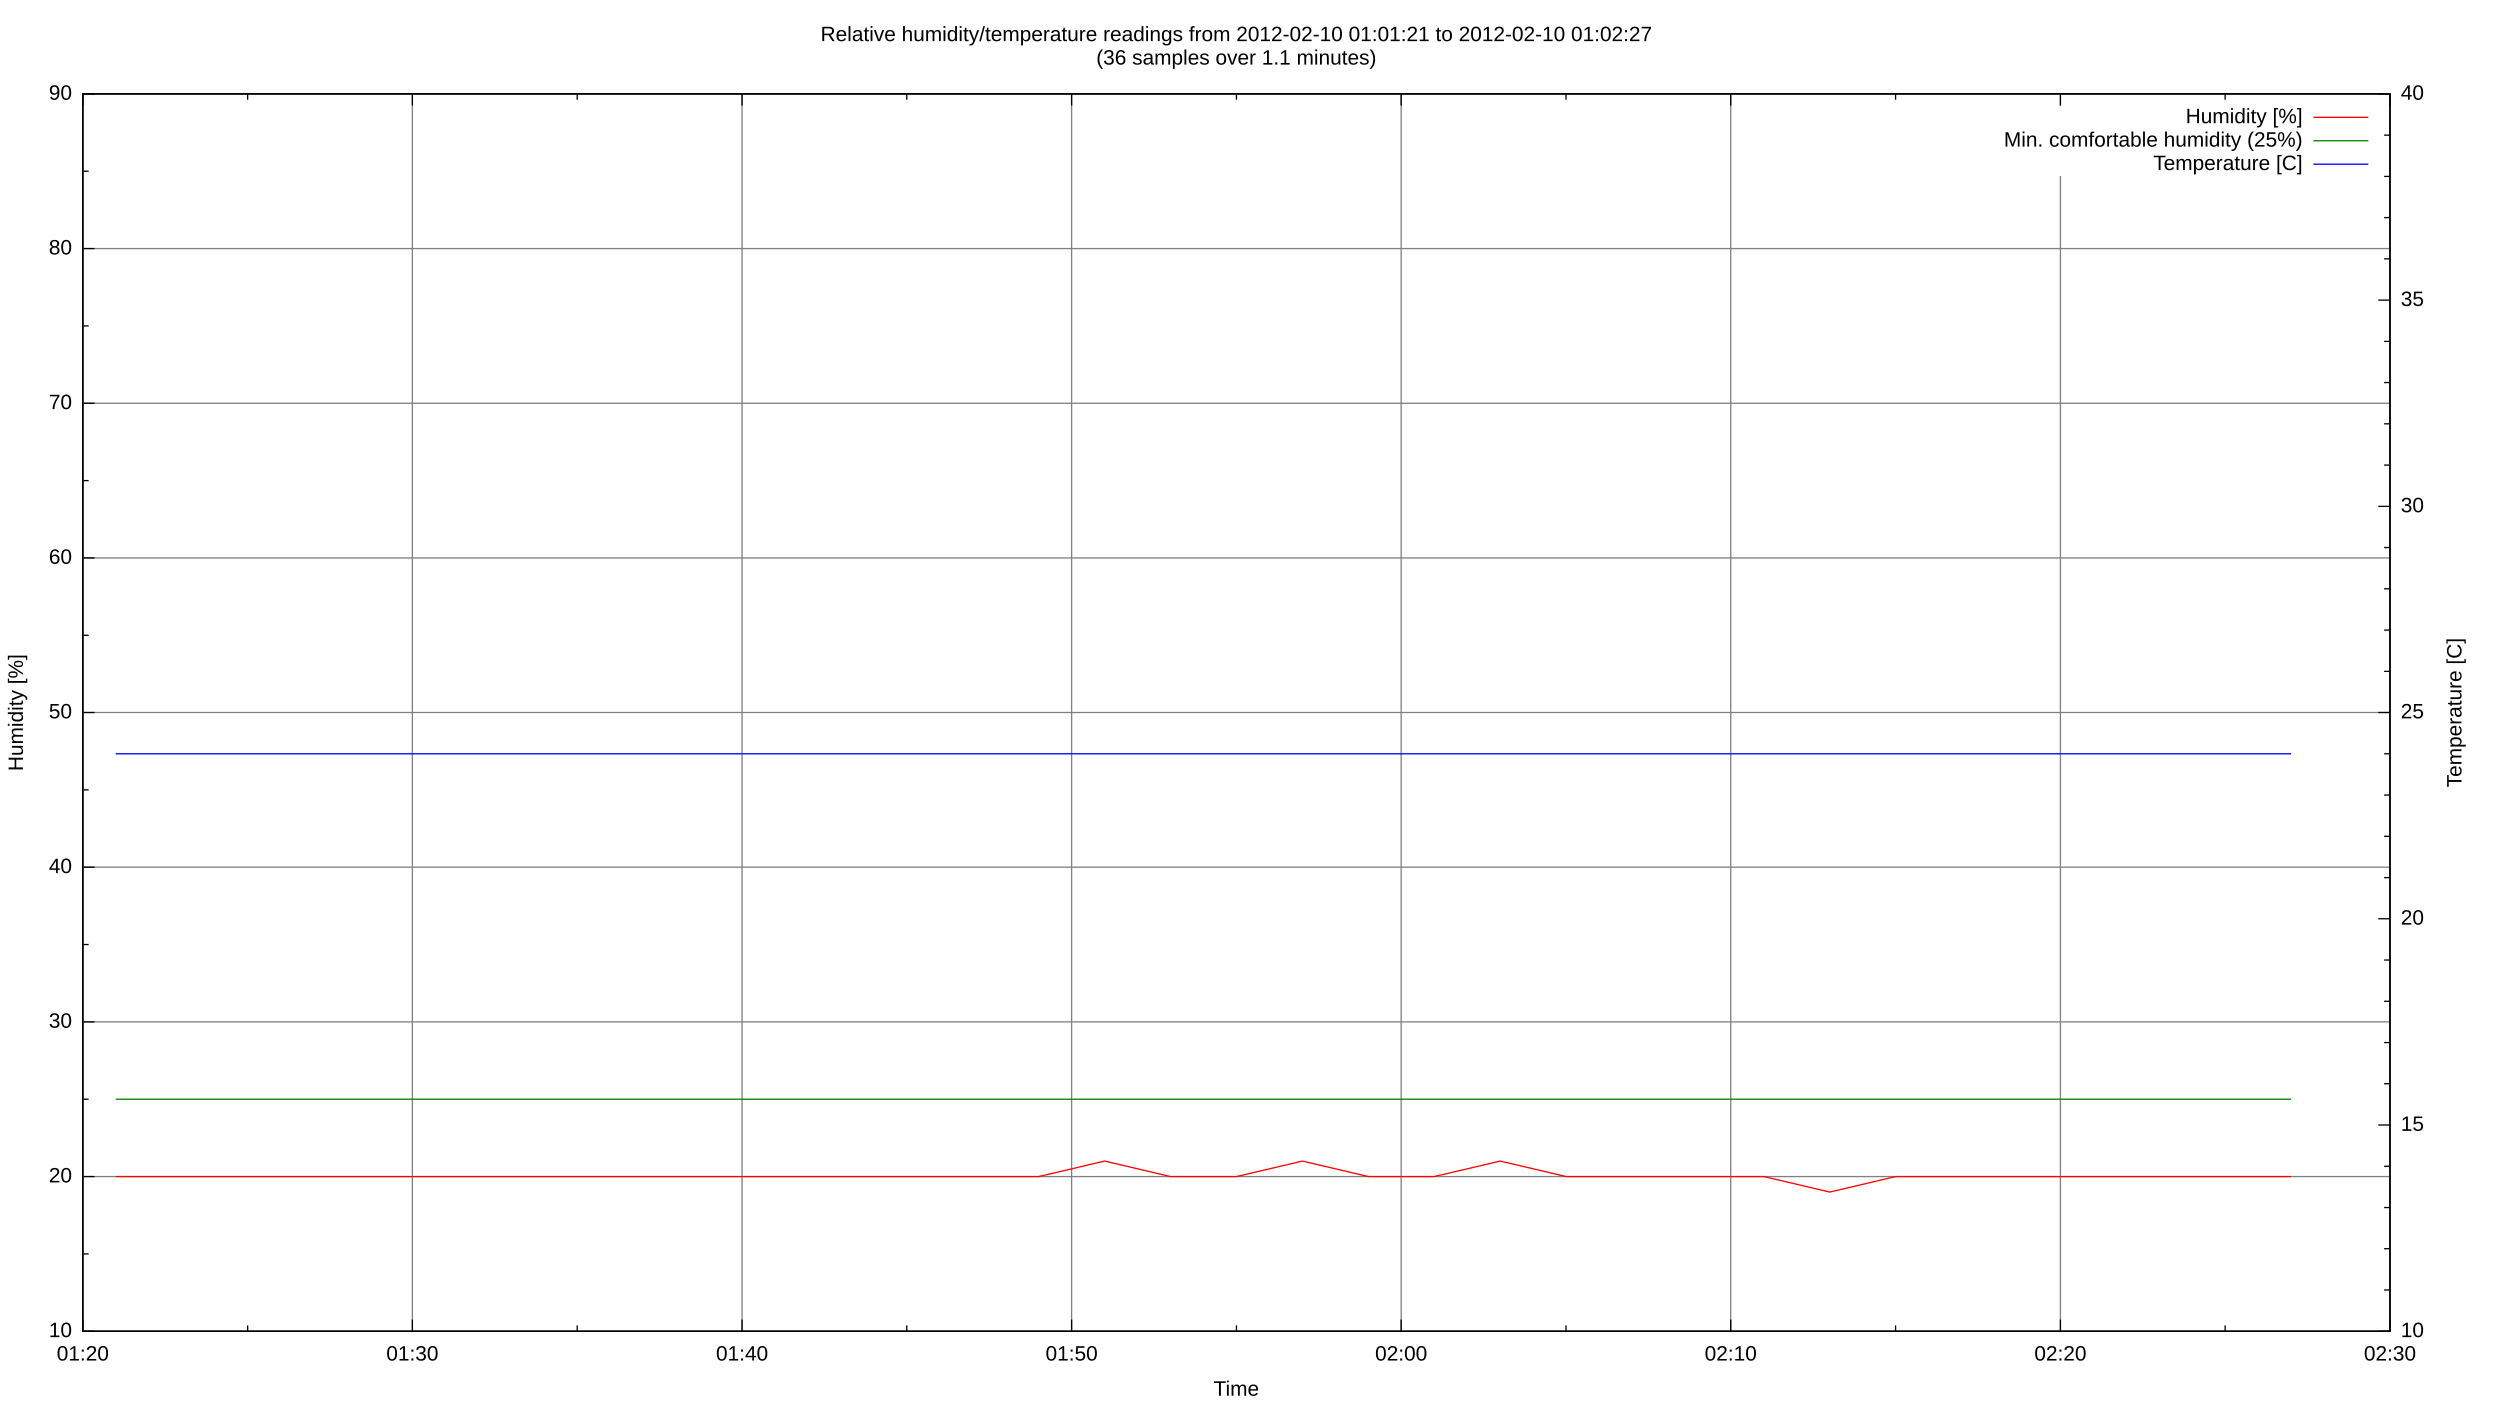
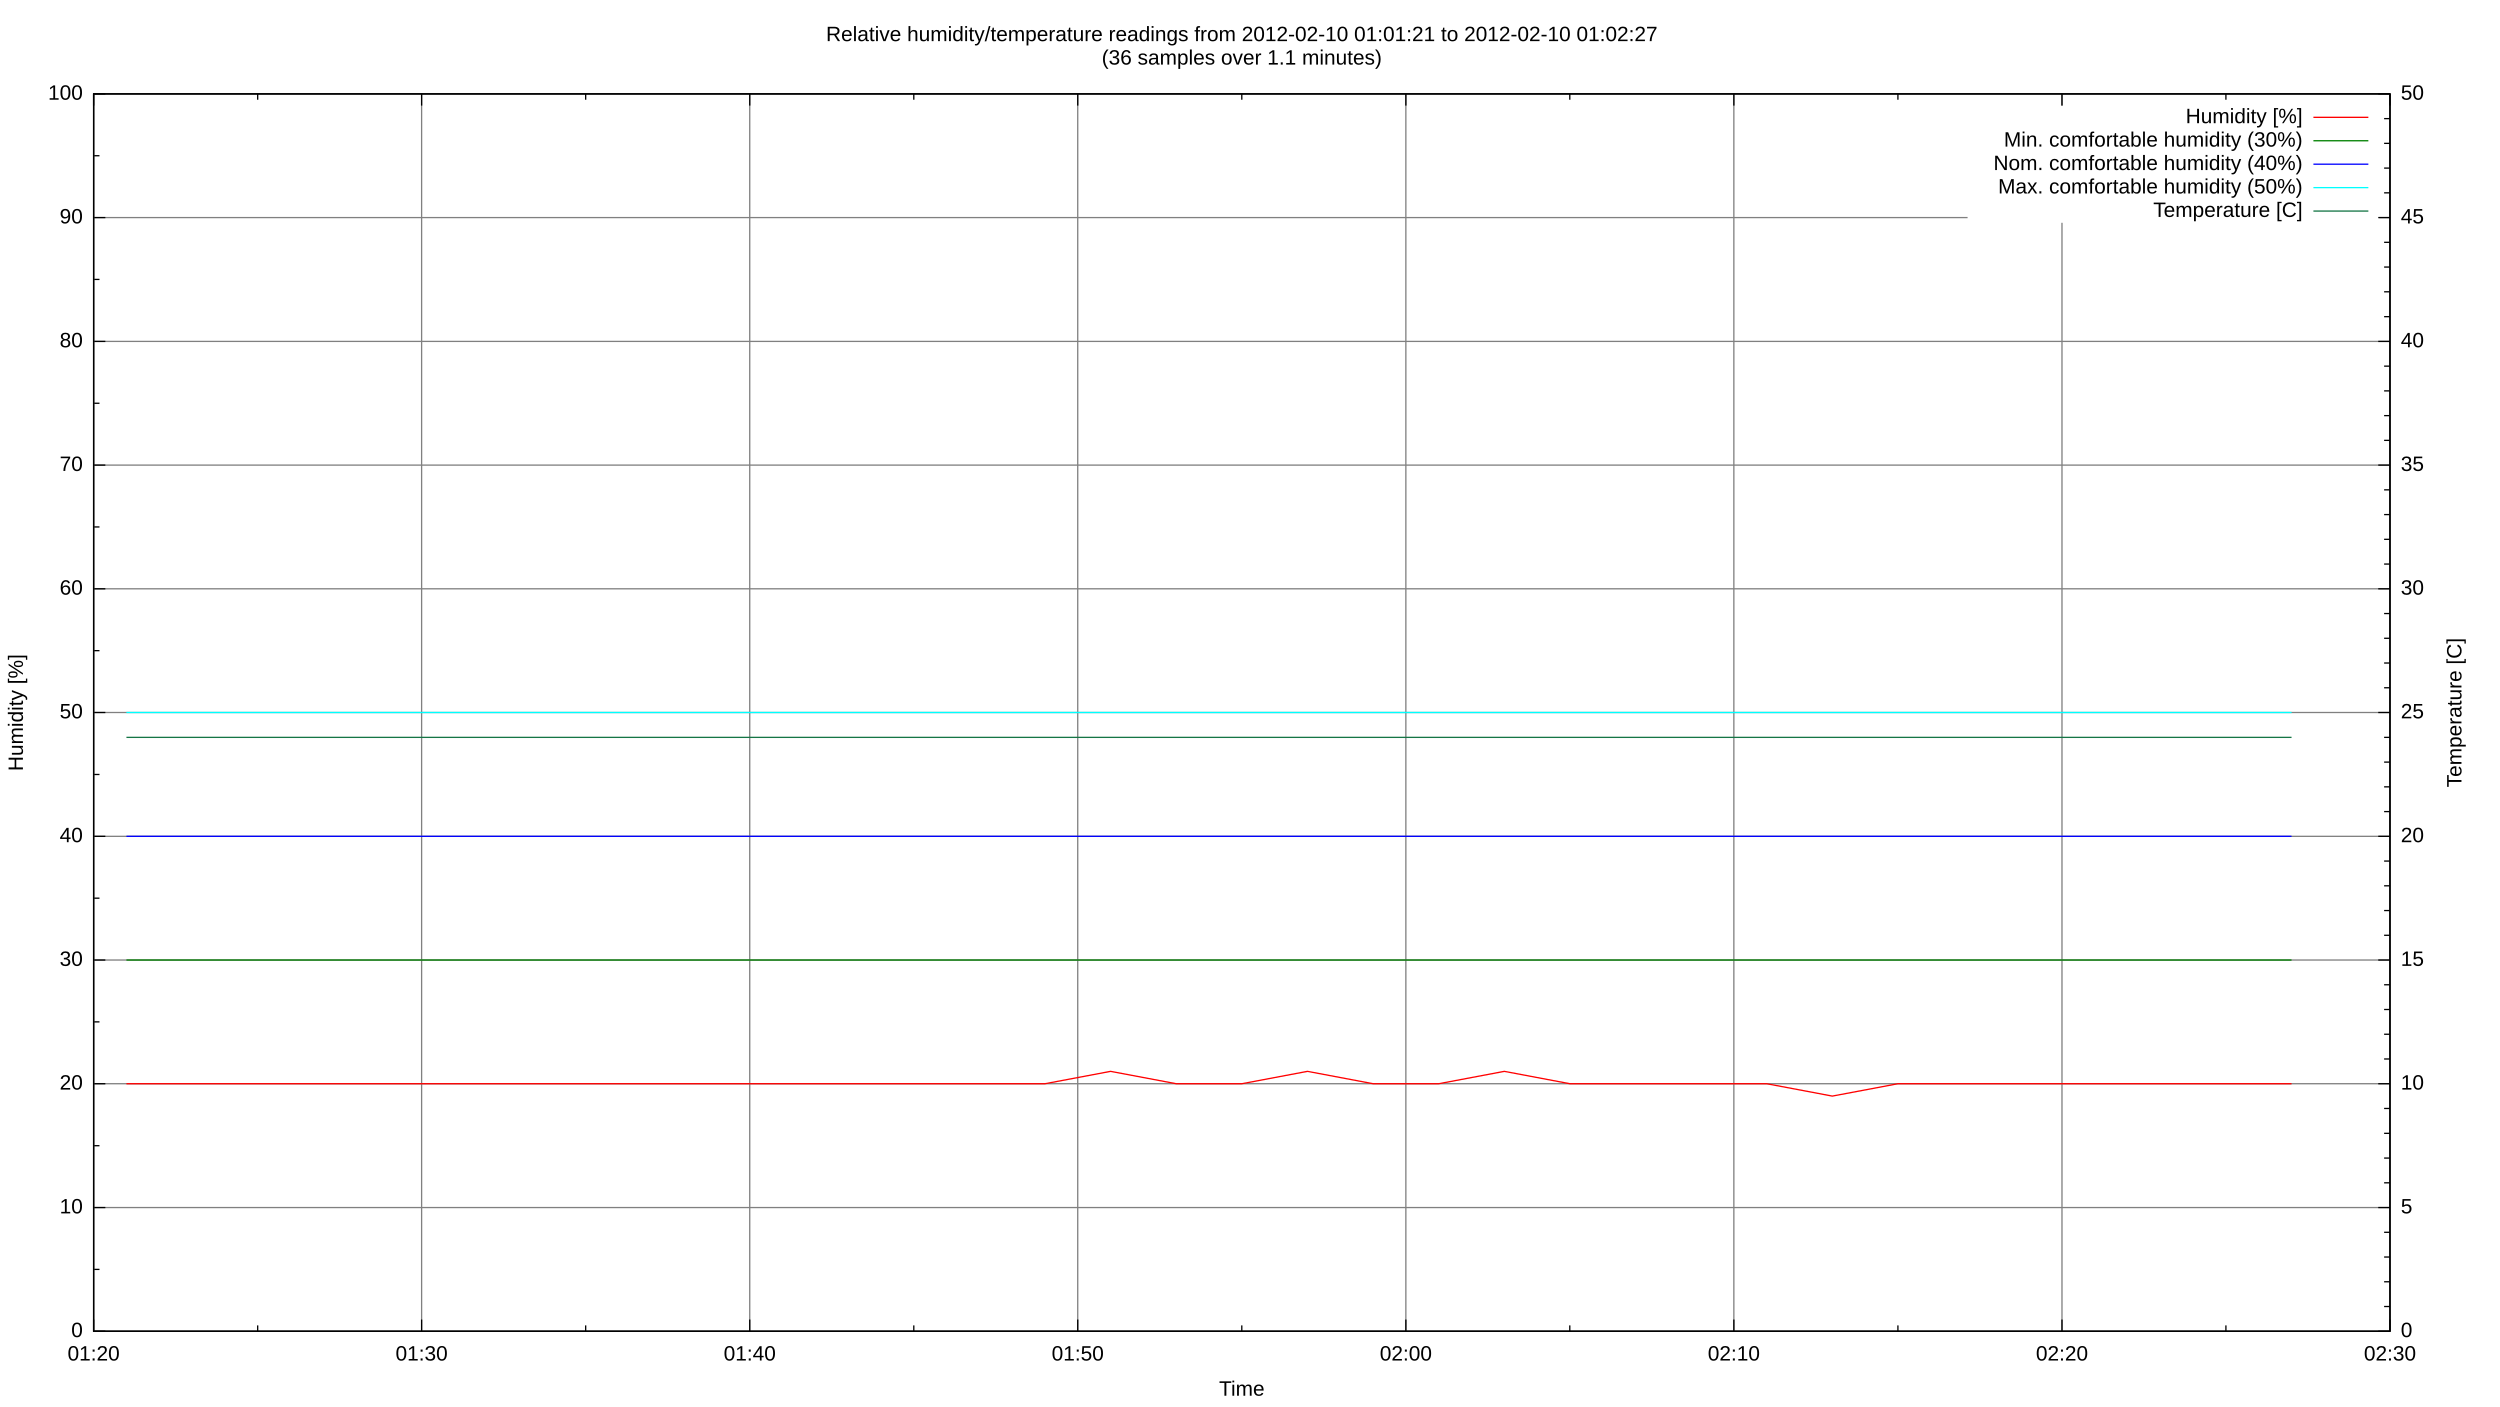
<svg xmlns="http://www.w3.org/2000/svg" xmlns:xlink="http://www.w3.org/1999/xlink" viewBox="0 0 1920 1080">
  <defs>
    <circle id="gpDot" r="0.5" stroke-width="0.5" />
    <path id="gpPt0" stroke-width="0.222" stroke="currentColor" d="M-1,0 h2 M0,-1 v2" />
    <path id="gpPt1" stroke-width="0.222" stroke="currentColor" d="M-1,-1 L1,1 M1,-1 L-1,1" />
    <path id="gpPt2" stroke-width="0.222" stroke="currentColor" d="M-1,0 L1,0 M0,-1 L0,1 M-1,-1 L1,1 M-1,1 L1,-1" />
    <rect id="gpPt3" stroke-width="0.222" stroke="currentColor" x="-1" y="-1" width="2" height="2" />
    <rect id="gpPt4" stroke-width="0.222" stroke="currentColor" fill="currentColor" x="-1" y="-1" width="2" height="2" />
    <circle id="gpPt5" stroke-width="0.222" stroke="currentColor" cx="0" cy="0" r="1" />
    <use xlink:href="#gpPt5" id="gpPt6" fill="currentColor" stroke="none" />
    <path id="gpPt7" stroke-width="0.222" stroke="currentColor" d="M0,-1.33 L-1.33,0.67 L1.33,0.67 z" />
    <use xlink:href="#gpPt7" id="gpPt8" fill="currentColor" stroke="none" />
    <use xlink:href="#gpPt7" id="gpPt9" stroke="currentColor" transform="rotate(180)" />
    <use xlink:href="#gpPt9" id="gpPt10" fill="currentColor" stroke="none" />
    <use xlink:href="#gpPt3" id="gpPt11" stroke="currentColor" transform="rotate(45)" />
    <use xlink:href="#gpPt11" id="gpPt12" fill="currentColor" stroke="none" />
  </defs>
  <g style="fill:none; color:white; stroke:currentColor; stroke-width:1.00; stroke-linecap:butt; stroke-linejoin:miter">
</g>
  <g style="fill:none; color:black; stroke:currentColor; stroke-width:1.00; stroke-linecap:butt; stroke-linejoin:miter">
</g>
  <g style="fill:none; color:gray; stroke:currentColor; stroke-width:1.00; stroke-linecap:butt; stroke-linejoin:miter">
-     <path d="M63.6,1022.4 L1835.5,1022.4 " />
-   </g>
-   <g style="fill:none; color:black; stroke:currentColor; stroke-width:1.00; stroke-linecap:butt; stroke-linejoin:miter">
-     <path d="M63.6,1022.4 L72.6,1022.4 " />
-     <g transform="translate(55.3,1026.9)" style="stroke:none; fill:black; font-family:Arial; font-size:12.00pt; text-anchor:end">
+     <path d="M71.9,1022.4 L1835.5,1022.4 " />
+   </g>
+   <g style="fill:none; color:black; stroke:currentColor; stroke-width:1.00; stroke-linecap:butt; stroke-linejoin:miter">
+     <path d="M71.9,1022.4 L80.9,1022.4 " />
+     <g transform="translate(63.6,1026.9)" style="stroke:none; fill:black; font-family:Arial; font-size:12.00pt; text-anchor:end">
+       <text> 0</text>
+     </g>
+     <path d="M71.9,974.9 L76.4,974.9 " />
+   </g>
+   <g style="fill:none; color:gray; stroke:currentColor; stroke-width:1.00; stroke-linecap:butt; stroke-linejoin:miter">
+     <path d="M71.9,927.4 L1835.5,927.4 " />
+   </g>
+   <g style="fill:none; color:black; stroke:currentColor; stroke-width:1.00; stroke-linecap:butt; stroke-linejoin:miter">
+     <path d="M71.9,927.4 L80.9,927.4 " />
+     <g transform="translate(63.6,931.9)" style="stroke:none; fill:black; font-family:Arial; font-size:12.00pt; text-anchor:end">
      <text> 10</text>
    </g>
-     <path d="M63.6,963.0 L68.1,963.0 " />
-   </g>
-   <g style="fill:none; color:gray; stroke:currentColor; stroke-width:1.00; stroke-linecap:butt; stroke-linejoin:miter">
-     <path d="M63.6,903.6 L1835.5,903.6 " />
-   </g>
-   <g style="fill:none; color:black; stroke:currentColor; stroke-width:1.00; stroke-linecap:butt; stroke-linejoin:miter">
-     <path d="M63.6,903.6 L72.6,903.6 " />
-     <g transform="translate(55.3,908.1)" style="stroke:none; fill:black; font-family:Arial; font-size:12.00pt; text-anchor:end">
+     <path d="M71.9,879.9 L76.4,879.9 " />
+   </g>
+   <g style="fill:none; color:gray; stroke:currentColor; stroke-width:1.00; stroke-linecap:butt; stroke-linejoin:miter">
+     <path d="M71.9,832.3 L1835.5,832.3 " />
+   </g>
+   <g style="fill:none; color:black; stroke:currentColor; stroke-width:1.00; stroke-linecap:butt; stroke-linejoin:miter">
+     <path d="M71.9,832.3 L80.9,832.3 " />
+     <g transform="translate(63.6,836.8)" style="stroke:none; fill:black; font-family:Arial; font-size:12.00pt; text-anchor:end">
      <text> 20</text>
    </g>
-     <path d="M63.6,844.2 L68.1,844.2 " />
-   </g>
-   <g style="fill:none; color:gray; stroke:currentColor; stroke-width:1.00; stroke-linecap:butt; stroke-linejoin:miter">
-     <path d="M63.6,784.8 L1835.5,784.8 " />
-   </g>
-   <g style="fill:none; color:black; stroke:currentColor; stroke-width:1.00; stroke-linecap:butt; stroke-linejoin:miter">
-     <path d="M63.6,784.8 L72.6,784.8 " />
-     <g transform="translate(55.3,789.3)" style="stroke:none; fill:black; font-family:Arial; font-size:12.00pt; text-anchor:end">
+     <path d="M71.9,784.8 L76.4,784.8 " />
+   </g>
+   <g style="fill:none; color:gray; stroke:currentColor; stroke-width:1.00; stroke-linecap:butt; stroke-linejoin:miter">
+     <path d="M71.9,737.3 L1835.5,737.3 " />
+   </g>
+   <g style="fill:none; color:black; stroke:currentColor; stroke-width:1.00; stroke-linecap:butt; stroke-linejoin:miter">
+     <path d="M71.9,737.3 L80.9,737.3 " />
+     <g transform="translate(63.6,741.8)" style="stroke:none; fill:black; font-family:Arial; font-size:12.00pt; text-anchor:end">
      <text> 30</text>
    </g>
-     <path d="M63.6,725.4 L68.1,725.4 " />
-   </g>
-   <g style="fill:none; color:gray; stroke:currentColor; stroke-width:1.00; stroke-linecap:butt; stroke-linejoin:miter">
-     <path d="M63.6,666.0 L1835.5,666.0 " />
-   </g>
-   <g style="fill:none; color:black; stroke:currentColor; stroke-width:1.00; stroke-linecap:butt; stroke-linejoin:miter">
-     <path d="M63.6,666.0 L72.6,666.0 " />
-     <g transform="translate(55.3,670.5)" style="stroke:none; fill:black; font-family:Arial; font-size:12.00pt; text-anchor:end">
+     <path d="M71.9,689.8 L76.4,689.8 " />
+   </g>
+   <g style="fill:none; color:gray; stroke:currentColor; stroke-width:1.00; stroke-linecap:butt; stroke-linejoin:miter">
+     <path d="M71.9,642.3 L1835.5,642.3 " />
+   </g>
+   <g style="fill:none; color:black; stroke:currentColor; stroke-width:1.00; stroke-linecap:butt; stroke-linejoin:miter">
+     <path d="M71.9,642.3 L80.9,642.3 " />
+     <g transform="translate(63.6,646.8)" style="stroke:none; fill:black; font-family:Arial; font-size:12.00pt; text-anchor:end">
      <text> 40</text>
    </g>
-     <path d="M63.6,606.6 L68.1,606.6 " />
-   </g>
-   <g style="fill:none; color:gray; stroke:currentColor; stroke-width:1.00; stroke-linecap:butt; stroke-linejoin:miter">
-     <path d="M63.6,547.2 L1835.5,547.2 " />
-   </g>
-   <g style="fill:none; color:black; stroke:currentColor; stroke-width:1.00; stroke-linecap:butt; stroke-linejoin:miter">
-     <path d="M63.6,547.2 L72.6,547.2 " />
-     <g transform="translate(55.3,551.7)" style="stroke:none; fill:black; font-family:Arial; font-size:12.00pt; text-anchor:end">
+     <path d="M71.9,594.8 L76.4,594.8 " />
+   </g>
+   <g style="fill:none; color:gray; stroke:currentColor; stroke-width:1.00; stroke-linecap:butt; stroke-linejoin:miter">
+     <path d="M71.9,547.2 L1835.5,547.2 " />
+   </g>
+   <g style="fill:none; color:black; stroke:currentColor; stroke-width:1.00; stroke-linecap:butt; stroke-linejoin:miter">
+     <path d="M71.9,547.2 L80.9,547.2 " />
+     <g transform="translate(63.6,551.7)" style="stroke:none; fill:black; font-family:Arial; font-size:12.00pt; text-anchor:end">
      <text> 50</text>
    </g>
-     <path d="M63.6,487.9 L68.1,487.9 " />
-   </g>
-   <g style="fill:none; color:gray; stroke:currentColor; stroke-width:1.00; stroke-linecap:butt; stroke-linejoin:miter">
-     <path d="M63.6,428.5 L1835.5,428.5 " />
-   </g>
-   <g style="fill:none; color:black; stroke:currentColor; stroke-width:1.00; stroke-linecap:butt; stroke-linejoin:miter">
-     <path d="M63.6,428.5 L72.6,428.5 " />
-     <g transform="translate(55.3,433.0)" style="stroke:none; fill:black; font-family:Arial; font-size:12.00pt; text-anchor:end">
+     <path d="M71.9,499.7 L76.4,499.7 " />
+   </g>
+   <g style="fill:none; color:gray; stroke:currentColor; stroke-width:1.00; stroke-linecap:butt; stroke-linejoin:miter">
+     <path d="M71.9,452.2 L1835.5,452.2 " />
+   </g>
+   <g style="fill:none; color:black; stroke:currentColor; stroke-width:1.00; stroke-linecap:butt; stroke-linejoin:miter">
+     <path d="M71.9,452.2 L80.9,452.2 " />
+     <g transform="translate(63.6,456.7)" style="stroke:none; fill:black; font-family:Arial; font-size:12.00pt; text-anchor:end">
      <text> 60</text>
    </g>
-     <path d="M63.6,369.1 L68.1,369.1 " />
-   </g>
-   <g style="fill:none; color:gray; stroke:currentColor; stroke-width:1.00; stroke-linecap:butt; stroke-linejoin:miter">
-     <path d="M63.6,309.7 L1835.5,309.7 " />
-   </g>
-   <g style="fill:none; color:black; stroke:currentColor; stroke-width:1.00; stroke-linecap:butt; stroke-linejoin:miter">
-     <path d="M63.6,309.7 L72.6,309.7 " />
-     <g transform="translate(55.3,314.2)" style="stroke:none; fill:black; font-family:Arial; font-size:12.00pt; text-anchor:end">
+     <path d="M71.9,404.7 L76.4,404.7 " />
+   </g>
+   <g style="fill:none; color:gray; stroke:currentColor; stroke-width:1.00; stroke-linecap:butt; stroke-linejoin:miter">
+     <path d="M71.9,357.2 L1835.5,357.2 " />
+   </g>
+   <g style="fill:none; color:black; stroke:currentColor; stroke-width:1.00; stroke-linecap:butt; stroke-linejoin:miter">
+     <path d="M71.9,357.2 L80.9,357.2 " />
+     <g transform="translate(63.6,361.7)" style="stroke:none; fill:black; font-family:Arial; font-size:12.00pt; text-anchor:end">
      <text> 70</text>
    </g>
-     <path d="M63.6,250.3 L68.1,250.3 " />
-   </g>
-   <g style="fill:none; color:gray; stroke:currentColor; stroke-width:1.00; stroke-linecap:butt; stroke-linejoin:miter">
-     <path d="M63.6,190.9 L1835.5,190.9 " />
-   </g>
-   <g style="fill:none; color:black; stroke:currentColor; stroke-width:1.00; stroke-linecap:butt; stroke-linejoin:miter">
-     <path d="M63.6,190.9 L72.6,190.9 " />
-     <g transform="translate(55.3,195.4)" style="stroke:none; fill:black; font-family:Arial; font-size:12.00pt; text-anchor:end">
+     <path d="M71.9,309.7 L76.4,309.7 " />
+   </g>
+   <g style="fill:none; color:gray; stroke:currentColor; stroke-width:1.00; stroke-linecap:butt; stroke-linejoin:miter">
+     <path d="M71.9,262.2 L1835.5,262.2 " />
+   </g>
+   <g style="fill:none; color:black; stroke:currentColor; stroke-width:1.00; stroke-linecap:butt; stroke-linejoin:miter">
+     <path d="M71.9,262.2 L80.9,262.2 " />
+     <g transform="translate(63.6,266.7)" style="stroke:none; fill:black; font-family:Arial; font-size:12.00pt; text-anchor:end">
      <text> 80</text>
    </g>
-     <path d="M63.6,131.5 L68.1,131.5 " />
-   </g>
-   <g style="fill:none; color:gray; stroke:currentColor; stroke-width:1.00; stroke-linecap:butt; stroke-linejoin:miter">
-     <path d="M63.6,72.1 L1835.5,72.1 " />
-   </g>
-   <g style="fill:none; color:black; stroke:currentColor; stroke-width:1.00; stroke-linecap:butt; stroke-linejoin:miter">
-     <path d="M63.6,72.1 L72.6,72.1 " />
-     <g transform="translate(55.3,76.6)" style="stroke:none; fill:black; font-family:Arial; font-size:12.00pt; text-anchor:end">
+     <path d="M71.9,214.6 L76.4,214.6 " />
+   </g>
+   <g style="fill:none; color:gray; stroke:currentColor; stroke-width:1.00; stroke-linecap:butt; stroke-linejoin:miter">
+     <path d="M71.9,167.1 L1511.1,167.1 M1827.2,167.1 L1835.5,167.1 " />
+   </g>
+   <g style="fill:none; color:black; stroke:currentColor; stroke-width:1.00; stroke-linecap:butt; stroke-linejoin:miter">
+     <path d="M71.9,167.1 L80.9,167.1 " />
+     <g transform="translate(63.6,171.6)" style="stroke:none; fill:black; font-family:Arial; font-size:12.00pt; text-anchor:end">
      <text> 90</text>
    </g>
-   </g>
-   <g style="fill:none; color:gray; stroke:currentColor; stroke-width:1.00; stroke-linecap:butt; stroke-linejoin:miter">
-     <path d="M63.6,1022.4 L63.6,72.1 " />
-   </g>
-   <g style="fill:none; color:black; stroke:currentColor; stroke-width:1.00; stroke-linecap:butt; stroke-linejoin:miter">
-     <path d="M63.6,1022.4 L63.6,1013.4 M63.6,72.1 L63.6,81.1 " />
-     <g transform="translate(63.6,1044.9)" style="stroke:none; fill:black; font-family:Arial; font-size:12.00pt; text-anchor:middle">
+     <path d="M71.9,119.6 L76.4,119.6 " />
+   </g>
+   <g style="fill:none; color:gray; stroke:currentColor; stroke-width:1.00; stroke-linecap:butt; stroke-linejoin:miter">
+     <path d="M71.9,72.1 L1835.5,72.1 " />
+   </g>
+   <g style="fill:none; color:black; stroke:currentColor; stroke-width:1.00; stroke-linecap:butt; stroke-linejoin:miter">
+     <path d="M71.9,72.1 L80.9,72.1 " />
+     <g transform="translate(63.6,76.6)" style="stroke:none; fill:black; font-family:Arial; font-size:12.00pt; text-anchor:end">
+       <text> 100</text>
+     </g>
+   </g>
+   <g style="fill:none; color:gray; stroke:currentColor; stroke-width:1.00; stroke-linecap:butt; stroke-linejoin:miter">
+     <path d="M71.9,1022.4 L71.9,72.1 " />
+   </g>
+   <g style="fill:none; color:black; stroke:currentColor; stroke-width:1.00; stroke-linecap:butt; stroke-linejoin:miter">
+     <path d="M71.9,1022.4 L71.9,1013.4 M71.9,72.1 L71.9,81.1 " />
+     <g transform="translate(71.9,1044.9)" style="stroke:none; fill:black; font-family:Arial; font-size:12.00pt; text-anchor:middle">
      <text>01:20</text>
    </g>
-     <path d="M190.2,1022.4 L190.2,1017.9 M190.2,72.1 L190.2,76.6 " />
-   </g>
-   <g style="fill:none; color:gray; stroke:currentColor; stroke-width:1.00; stroke-linecap:butt; stroke-linejoin:miter">
-     <path d="M316.7,1022.4 L316.7,72.1 " />
-   </g>
-   <g style="fill:none; color:black; stroke:currentColor; stroke-width:1.00; stroke-linecap:butt; stroke-linejoin:miter">
-     <path d="M316.7,1022.4 L316.7,1013.4 M316.7,72.1 L316.7,81.1 " />
-     <g transform="translate(316.7,1044.9)" style="stroke:none; fill:black; font-family:Arial; font-size:12.00pt; text-anchor:middle">
+     <path d="M197.9,1022.4 L197.9,1017.9 M197.9,72.1 L197.9,76.6 " />
+   </g>
+   <g style="fill:none; color:gray; stroke:currentColor; stroke-width:1.00; stroke-linecap:butt; stroke-linejoin:miter">
+     <path d="M323.8,1022.4 L323.8,72.1 " />
+   </g>
+   <g style="fill:none; color:black; stroke:currentColor; stroke-width:1.00; stroke-linecap:butt; stroke-linejoin:miter">
+     <path d="M323.8,1022.4 L323.8,1013.4 M323.8,72.1 L323.8,81.1 " />
+     <g transform="translate(323.8,1044.9)" style="stroke:none; fill:black; font-family:Arial; font-size:12.00pt; text-anchor:middle">
      <text>01:30</text>
    </g>
-     <path d="M443.3,1022.4 L443.3,1017.9 M443.3,72.1 L443.3,76.6 " />
-   </g>
-   <g style="fill:none; color:gray; stroke:currentColor; stroke-width:1.00; stroke-linecap:butt; stroke-linejoin:miter">
-     <path d="M569.9,1022.4 L569.9,72.1 " />
-   </g>
-   <g style="fill:none; color:black; stroke:currentColor; stroke-width:1.00; stroke-linecap:butt; stroke-linejoin:miter">
-     <path d="M569.9,1022.4 L569.9,1013.4 M569.9,72.1 L569.9,81.1 " />
-     <g transform="translate(569.9,1044.9)" style="stroke:none; fill:black; font-family:Arial; font-size:12.00pt; text-anchor:middle">
+     <path d="M449.8,1022.4 L449.8,1017.9 M449.8,72.1 L449.8,76.6 " />
+   </g>
+   <g style="fill:none; color:gray; stroke:currentColor; stroke-width:1.00; stroke-linecap:butt; stroke-linejoin:miter">
+     <path d="M575.8,1022.4 L575.8,72.1 " />
+   </g>
+   <g style="fill:none; color:black; stroke:currentColor; stroke-width:1.00; stroke-linecap:butt; stroke-linejoin:miter">
+     <path d="M575.8,1022.4 L575.8,1013.4 M575.8,72.1 L575.8,81.1 " />
+     <g transform="translate(575.8,1044.9)" style="stroke:none; fill:black; font-family:Arial; font-size:12.00pt; text-anchor:middle">
      <text>01:40</text>
    </g>
-     <path d="M696.4,1022.4 L696.4,1017.9 M696.4,72.1 L696.4,76.6 " />
-   </g>
-   <g style="fill:none; color:gray; stroke:currentColor; stroke-width:1.00; stroke-linecap:butt; stroke-linejoin:miter">
-     <path d="M823.0,1022.4 L823.0,72.1 " />
-   </g>
-   <g style="fill:none; color:black; stroke:currentColor; stroke-width:1.00; stroke-linecap:butt; stroke-linejoin:miter">
-     <path d="M823.0,1022.4 L823.0,1013.4 M823.0,72.1 L823.0,81.1 " />
-     <g transform="translate(823.0,1044.9)" style="stroke:none; fill:black; font-family:Arial; font-size:12.00pt; text-anchor:middle">
+     <path d="M701.8,1022.4 L701.8,1017.9 M701.8,72.1 L701.8,76.6 " />
+   </g>
+   <g style="fill:none; color:gray; stroke:currentColor; stroke-width:1.00; stroke-linecap:butt; stroke-linejoin:miter">
+     <path d="M827.7,1022.4 L827.7,72.1 " />
+   </g>
+   <g style="fill:none; color:black; stroke:currentColor; stroke-width:1.00; stroke-linecap:butt; stroke-linejoin:miter">
+     <path d="M827.7,1022.4 L827.7,1013.4 M827.7,72.1 L827.7,81.1 " />
+     <g transform="translate(827.7,1044.9)" style="stroke:none; fill:black; font-family:Arial; font-size:12.00pt; text-anchor:middle">
      <text>01:50</text>
    </g>
-     <path d="M949.6,1022.4 L949.6,1017.9 M949.6,72.1 L949.6,76.6 " />
-   </g>
-   <g style="fill:none; color:gray; stroke:currentColor; stroke-width:1.00; stroke-linecap:butt; stroke-linejoin:miter">
-     <path d="M1076.1,1022.4 L1076.1,72.1 " />
-   </g>
-   <g style="fill:none; color:black; stroke:currentColor; stroke-width:1.00; stroke-linecap:butt; stroke-linejoin:miter">
-     <path d="M1076.1,1022.4 L1076.1,1013.4 M1076.1,72.1 L1076.1,81.1 " />
-     <g transform="translate(1076.1,1044.9)" style="stroke:none; fill:black; font-family:Arial; font-size:12.00pt; text-anchor:middle">
+     <path d="M953.7,1022.4 L953.7,1017.9 M953.7,72.1 L953.7,76.6 " />
+   </g>
+   <g style="fill:none; color:gray; stroke:currentColor; stroke-width:1.00; stroke-linecap:butt; stroke-linejoin:miter">
+     <path d="M1079.7,1022.4 L1079.7,72.1 " />
+   </g>
+   <g style="fill:none; color:black; stroke:currentColor; stroke-width:1.00; stroke-linecap:butt; stroke-linejoin:miter">
+     <path d="M1079.7,1022.4 L1079.7,1013.4 M1079.7,72.1 L1079.7,81.1 " />
+     <g transform="translate(1079.7,1044.9)" style="stroke:none; fill:black; font-family:Arial; font-size:12.00pt; text-anchor:middle">
      <text>02:00</text>
    </g>
-     <path d="M1202.7,1022.4 L1202.7,1017.9 M1202.7,72.1 L1202.7,76.6 " />
-   </g>
-   <g style="fill:none; color:gray; stroke:currentColor; stroke-width:1.00; stroke-linecap:butt; stroke-linejoin:miter">
-     <path d="M1329.2,1022.4 L1329.2,72.1 " />
-   </g>
-   <g style="fill:none; color:black; stroke:currentColor; stroke-width:1.00; stroke-linecap:butt; stroke-linejoin:miter">
-     <path d="M1329.2,1022.4 L1329.2,1013.4 M1329.2,72.1 L1329.2,81.1 " />
-     <g transform="translate(1329.2,1044.9)" style="stroke:none; fill:black; font-family:Arial; font-size:12.00pt; text-anchor:middle">
+     <path d="M1205.6,1022.4 L1205.6,1017.9 M1205.6,72.1 L1205.6,76.6 " />
+   </g>
+   <g style="fill:none; color:gray; stroke:currentColor; stroke-width:1.00; stroke-linecap:butt; stroke-linejoin:miter">
+     <path d="M1331.6,1022.4 L1331.6,72.1 " />
+   </g>
+   <g style="fill:none; color:black; stroke:currentColor; stroke-width:1.00; stroke-linecap:butt; stroke-linejoin:miter">
+     <path d="M1331.6,1022.4 L1331.6,1013.4 M1331.6,72.1 L1331.6,81.1 " />
+     <g transform="translate(1331.6,1044.9)" style="stroke:none; fill:black; font-family:Arial; font-size:12.00pt; text-anchor:middle">
      <text>02:10</text>
    </g>
-     <path d="M1455.8,1022.4 L1455.8,1017.9 M1455.8,72.1 L1455.8,76.6 " />
-   </g>
-   <g style="fill:none; color:gray; stroke:currentColor; stroke-width:1.00; stroke-linecap:butt; stroke-linejoin:miter">
-     <path d="M1582.4,1022.4 L1582.4,135.1 M1582.4,81.1 L1582.4,72.1 " />
-   </g>
-   <g style="fill:none; color:black; stroke:currentColor; stroke-width:1.00; stroke-linecap:butt; stroke-linejoin:miter">
-     <path d="M1582.4,1022.4 L1582.4,1013.4 M1582.4,72.1 L1582.4,81.1 " />
-     <g transform="translate(1582.4,1044.9)" style="stroke:none; fill:black; font-family:Arial; font-size:12.00pt; text-anchor:middle">
+     <path d="M1457.6,1022.4 L1457.6,1017.9 M1457.6,72.1 L1457.6,76.6 " />
+   </g>
+   <g style="fill:none; color:gray; stroke:currentColor; stroke-width:1.00; stroke-linecap:butt; stroke-linejoin:miter">
+     <path d="M1583.6,1022.4 L1583.6,171.1 M1583.6,81.1 L1583.6,72.1 " />
+   </g>
+   <g style="fill:none; color:black; stroke:currentColor; stroke-width:1.00; stroke-linecap:butt; stroke-linejoin:miter">
+     <path d="M1583.6,1022.4 L1583.6,1013.4 M1583.6,72.1 L1583.6,81.1 " />
+     <g transform="translate(1583.6,1044.9)" style="stroke:none; fill:black; font-family:Arial; font-size:12.00pt; text-anchor:middle">
      <text>02:20</text>
    </g>
-     <path d="M1708.9,1022.4 L1708.9,1017.9 M1708.9,72.1 L1708.9,76.6 " />
+     <path d="M1709.5,1022.4 L1709.5,1017.9 M1709.5,72.1 L1709.5,76.6 " />
  </g>
  <g style="fill:none; color:gray; stroke:currentColor; stroke-width:1.00; stroke-linecap:butt; stroke-linejoin:miter">
    <path d="M1835.5,1022.4 L1835.5,72.1 " />
  </g>
  <g style="fill:none; color:black; stroke:currentColor; stroke-width:1.00; stroke-linecap:butt; stroke-linejoin:miter">
    <path d="M1835.5,1022.4 L1835.5,1013.4 M1835.5,72.1 L1835.5,81.1 " />
    <g transform="translate(1835.5,1044.9)" style="stroke:none; fill:black; font-family:Arial; font-size:12.00pt; text-anchor:middle">
      <text>02:30</text>
    </g>
    <path d="M1835.5,1022.4 L1826.5,1022.4 " />
    <g transform="translate(1843.8,1026.9)" style="stroke:none; fill:black; font-family:Arial; font-size:12.00pt; text-anchor:start">
+       <text> 0</text>
+     </g>
+     <path d="M1835.5,1003.4 L1831.0,1003.4 M1835.5,984.4 L1831.0,984.4 M1835.5,965.4 L1831.0,965.4 M1835.5,946.4 L1831.0,946.4    M1835.5,927.4 L1826.5,927.4 " />
+     <g transform="translate(1843.8,931.9)" style="stroke:none; fill:black; font-family:Arial; font-size:12.00pt; text-anchor:start">
+       <text> 5</text>
+     </g>
+     <path d="M1835.5,908.4 L1831.0,908.4 M1835.5,889.4 L1831.0,889.4 M1835.5,870.4 L1831.0,870.4 M1835.5,851.3 L1831.0,851.3    M1835.5,832.3 L1826.5,832.3 " />
+     <g transform="translate(1843.8,836.8)" style="stroke:none; fill:black; font-family:Arial; font-size:12.00pt; text-anchor:start">
      <text> 10</text>
    </g>
-     <path d="M1835.5,990.7 L1831.0,990.7 M1835.5,959.0 L1831.0,959.0 M1835.5,927.4 L1831.0,927.4 M1835.5,895.7 L1831.0,895.7    M1835.5,864.0 L1826.5,864.0 " />
-     <g transform="translate(1843.8,868.5)" style="stroke:none; fill:black; font-family:Arial; font-size:12.00pt; text-anchor:start">
+     <path d="M1835.5,813.3 L1831.0,813.3 M1835.5,794.3 L1831.0,794.3 M1835.5,775.3 L1831.0,775.3 M1835.5,756.3 L1831.0,756.3    M1835.5,737.3 L1826.5,737.3 " />
+     <g transform="translate(1843.8,741.8)" style="stroke:none; fill:black; font-family:Arial; font-size:12.00pt; text-anchor:start">
      <text> 15</text>
    </g>
-     <path d="M1835.5,832.3 L1831.0,832.3 M1835.5,800.7 L1831.0,800.7 M1835.5,769.0 L1831.0,769.0 M1835.5,737.3 L1831.0,737.3    M1835.5,705.6 L1826.5,705.6 " />
-     <g transform="translate(1843.8,710.1)" style="stroke:none; fill:black; font-family:Arial; font-size:12.00pt; text-anchor:start">
+     <path d="M1835.5,718.3 L1831.0,718.3 M1835.5,699.3 L1831.0,699.3 M1835.5,680.3 L1831.0,680.3 M1835.5,661.3 L1831.0,661.3    M1835.5,642.3 L1826.5,642.3 " />
+     <g transform="translate(1843.8,646.8)" style="stroke:none; fill:black; font-family:Arial; font-size:12.00pt; text-anchor:start">
      <text> 20</text>
    </g>
-     <path d="M1835.5,674.0 L1831.0,674.0 M1835.5,642.3 L1831.0,642.3 M1835.5,610.6 L1831.0,610.6 M1835.5,578.9 L1831.0,578.9    M1835.5,547.2 L1826.5,547.2 " />
+     <path d="M1835.5,623.3 L1831.0,623.3 M1835.5,604.3 L1831.0,604.3 M1835.5,585.3 L1831.0,585.3 M1835.5,566.3 L1831.0,566.3    M1835.5,547.2 L1826.5,547.2 " />
    <g transform="translate(1843.8,551.7)" style="stroke:none; fill:black; font-family:Arial; font-size:12.00pt; text-anchor:start">
      <text> 25</text>
    </g>
-     <path d="M1835.5,515.6 L1831.0,515.6 M1835.5,483.9 L1831.0,483.9 M1835.5,452.2 L1831.0,452.2 M1835.5,420.5 L1831.0,420.5    M1835.5,388.9 L1826.5,388.9 " />
-     <g transform="translate(1843.8,393.4)" style="stroke:none; fill:black; font-family:Arial; font-size:12.00pt; text-anchor:start">
+     <path d="M1835.5,528.2 L1831.0,528.2 M1835.5,509.2 L1831.0,509.2 M1835.5,490.2 L1831.0,490.2 M1835.5,471.2 L1831.0,471.2    M1835.5,452.2 L1826.5,452.2 " />
+     <g transform="translate(1843.8,456.7)" style="stroke:none; fill:black; font-family:Arial; font-size:12.00pt; text-anchor:start">
      <text> 30</text>
    </g>
-     <path d="M1835.5,357.2 L1831.0,357.2 M1835.5,325.5 L1831.0,325.5 M1835.5,293.8 L1831.0,293.8 M1835.5,262.2 L1831.0,262.2    M1835.5,230.5 L1826.5,230.5 " />
-     <g transform="translate(1843.8,235.0)" style="stroke:none; fill:black; font-family:Arial; font-size:12.00pt; text-anchor:start">
+     <path d="M1835.5,433.2 L1831.0,433.2 M1835.5,414.2 L1831.0,414.2 M1835.5,395.2 L1831.0,395.2 M1835.5,376.2 L1831.0,376.2    M1835.5,357.2 L1826.5,357.2 " />
+     <g transform="translate(1843.8,361.7)" style="stroke:none; fill:black; font-family:Arial; font-size:12.00pt; text-anchor:start">
      <text> 35</text>
    </g>
-     <path d="M1835.5,198.8 L1831.0,198.8 M1835.5,167.1 L1831.0,167.1 M1835.5,135.5 L1831.0,135.5 M1835.5,103.8 L1831.0,103.8    M1835.5,72.1 L1826.5,72.1 " />
+     <path d="M1835.5,338.2 L1831.0,338.2 M1835.5,319.2 L1831.0,319.2 M1835.5,300.2 L1831.0,300.2 M1835.5,281.2 L1831.0,281.2    M1835.5,262.2 L1826.5,262.2 " />
+     <g transform="translate(1843.8,266.7)" style="stroke:none; fill:black; font-family:Arial; font-size:12.00pt; text-anchor:start">
+       <text> 40</text>
+     </g>
+     <path d="M1835.5,243.2 L1831.0,243.2 M1835.5,224.1 L1831.0,224.1 M1835.5,205.1 L1831.0,205.1 M1835.5,186.1 L1831.0,186.1    M1835.5,167.1 L1826.5,167.1 " />
+     <g transform="translate(1843.8,171.6)" style="stroke:none; fill:black; font-family:Arial; font-size:12.00pt; text-anchor:start">
+       <text> 45</text>
+     </g>
+     <path d="M1835.5,148.1 L1831.0,148.1 M1835.5,129.1 L1831.0,129.1 M1835.5,110.1 L1831.0,110.1 M1835.5,91.1 L1831.0,91.1    M1835.5,72.1 L1826.5,72.1 " />
    <g transform="translate(1843.8,76.6)" style="stroke:none; fill:black; font-family:Arial; font-size:12.00pt; text-anchor:start">
-       <text> 40</text>
-     </g>
-     <path d="M63.6,72.1 L63.6,1022.4 L1835.5,1022.4 L1835.5,72.1 L63.6,72.1 Z " />
+       <text> 50</text>
+     </g>
+     <path d="M71.9,72.1 L71.9,1022.4 L1835.5,1022.4 L1835.5,72.1 L71.9,72.1 Z " />
    <g transform="translate(17.6,547.3) rotate(270)" style="stroke:none; fill:black; font-family:Arial; font-size:12.00pt; text-anchor:middle">
      <text>Humidity [%]</text>
    </g>
    <g transform="translate(1890.4,547.3) rotate(270)" style="stroke:none; fill:black; font-family:Arial; font-size:12.00pt; text-anchor:middle">
      <text>Temperature [C]</text>
    </g>
-     <g transform="translate(949.5,1071.9)" style="stroke:none; fill:black; font-family:Arial; font-size:12.00pt; text-anchor:middle">
+     <g transform="translate(953.7,1071.9)" style="stroke:none; fill:black; font-family:Arial; font-size:12.00pt; text-anchor:middle">
      <text>Time</text>
    </g>
-     <g transform="translate(949.5,31.6)" style="stroke:none; fill:black; font-family:Arial; font-size:12.00pt; text-anchor:middle">
+     <g transform="translate(953.7,31.6)" style="stroke:none; fill:black; font-family:Arial; font-size:12.00pt; text-anchor:middle">
      <text>Relative humidity/temperature readings from 2012-02-10 01:01:21 to 2012-02-10 01:02:27 </text>
    </g>
-     <g transform="translate(949.5,49.6)" style="stroke:none; fill:black; font-family:Arial; font-size:12.00pt; text-anchor:middle">
+     <g transform="translate(953.7,49.6)" style="stroke:none; fill:black; font-family:Arial; font-size:12.00pt; text-anchor:middle">
      <text>(36 samples over 1.1 minutes)</text>
    </g>
  </g>
  <g id="Plot_1">
    <g style="fill:none; color:red; stroke:currentColor; stroke-width:1.00; stroke-linecap:butt; stroke-linejoin:miter">
      <g transform="translate(1768.4,94.6)" style="stroke:none; fill:black; font-family:Arial; font-size:12.00pt; text-anchor:end">
        <text>Humidity [%]</text>
      </g>
-       <path d="M1776.7,90.1 L1818.9,90.1 M88.9,903.6 L139.5,903.6 L190.2,903.6 L240.8,903.6 L291.4,903.6 L342.0,903.6    L392.7,903.6 L443.3,903.6 L493.9,903.6 L544.5,903.6 L595.2,903.6 L645.8,903.6 L696.4,903.6 L747.0,903.6    L797.7,903.6 L848.3,891.7 L898.9,903.6 L949.6,903.6 L1000.2,891.7 L1050.8,903.6 L1101.4,903.6 L1152.1,891.7    L1202.7,903.6 L1253.3,903.6 L1303.9,903.6 L1354.6,903.6 L1405.2,915.5 L1455.8,903.6 L1506.4,903.6 L1557.1,903.6    L1607.7,903.6 L1658.3,903.6 L1708.9,903.6 L1759.6,903.6 " />
+       <path d="M1776.7,90.1 L1818.9,90.1 M97.1,832.3 L147.5,832.3 L197.9,832.3 L248.3,832.3 L298.6,832.3 L349.0,832.3    L399.4,832.3 L449.8,832.3 L500.2,832.3 L550.6,832.3 L601.0,832.3 L651.4,832.3 L701.8,832.3 L752.1,832.3    L802.5,832.3 L852.9,822.8 L903.3,832.3 L953.7,832.3 L1004.1,822.8 L1054.5,832.3 L1104.9,832.3 L1155.3,822.8    L1205.6,832.3 L1256.0,832.3 L1306.4,832.3 L1356.8,832.3 L1407.2,841.8 L1457.6,832.3 L1508.0,832.3 L1558.4,832.3    L1608.8,832.3 L1659.1,832.3 L1709.5,832.3 L1759.9,832.3 " />
    </g>
  </g>
  <g id="Plot_2">
    <g style="fill:none; color:green; stroke:currentColor; stroke-width:1.00; stroke-linecap:butt; stroke-linejoin:miter">
      <g transform="translate(1768.4,112.6)" style="stroke:none; fill:black; font-family:Arial; font-size:12.00pt; text-anchor:end">
-         <text>Min. comfortable humidity (25%)</text>
-       </g>
-       <path d="M1776.7,108.1 L1818.9,108.1 M88.9,844.2 L105.8,844.2 L122.7,844.2 L139.5,844.2 L156.4,844.2 L173.3,844.2    L190.2,844.2 L207.0,844.2 L223.9,844.2 L240.8,844.2 L257.7,844.2 L274.5,844.2 L291.4,844.2 L308.3,844.2    L325.2,844.2 L342.0,844.2 L358.9,844.2 L375.8,844.2 L392.7,844.2 L409.5,844.2 L426.4,844.2 L443.3,844.2    L460.2,844.2 L477.0,844.2 L493.9,844.2 L510.8,844.2 L527.7,844.2 L544.5,844.2 L561.4,844.2 L578.3,844.2    L595.2,844.2 L612.0,844.2 L628.9,844.2 L645.8,844.2 L662.7,844.2 L679.5,844.2 L696.4,844.2 L713.3,844.2    L730.2,844.2 L747.0,844.2 L763.9,844.2 L780.8,844.2 L797.7,844.2 L814.5,844.2 L831.4,844.2 L848.3,844.2    L865.2,844.2 L882.0,844.2 L898.9,844.2 L915.8,844.2 L932.7,844.2 L949.6,844.2 L966.4,844.2 L983.3,844.2    L1000.2,844.2 L1017.1,844.2 L1033.9,844.2 L1050.8,844.2 L1067.7,844.2 L1084.6,844.2 L1101.4,844.2 L1118.3,844.2    L1135.2,844.2 L1152.1,844.2 L1168.9,844.2 L1185.8,844.2 L1202.7,844.2 L1219.6,844.2 L1236.4,844.2 L1253.3,844.2    L1270.2,844.2 L1287.1,844.2 L1303.9,844.2 L1320.8,844.2 L1337.7,844.2 L1354.6,844.2 L1371.4,844.2 L1388.3,844.2    L1405.2,844.2 L1422.1,844.2 L1438.9,844.2 L1455.8,844.2 L1472.7,844.2 L1489.6,844.2 L1506.4,844.2 L1523.3,844.2    L1540.2,844.2 L1557.1,844.2 L1573.9,844.2 L1590.8,844.2 L1607.7,844.2 L1624.6,844.2 L1641.4,844.2 L1658.3,844.2    L1675.2,844.2 L1692.1,844.2 L1708.9,844.2 L1725.8,844.2 L1742.7,844.2 L1759.6,844.2 " />
+         <text>Min. comfortable humidity (30%)</text>
+       </g>
+       <path d="M1776.7,108.1 L1818.9,108.1 M97.1,737.3 L113.9,737.3 L130.7,737.3 L147.5,737.3 L164.3,737.3 L181.1,737.3    L197.9,737.3 L214.7,737.3 L231.5,737.3 L248.3,737.3 L265.1,737.3 L281.9,737.3 L298.6,737.3 L315.4,737.3    L332.2,737.3 L349.0,737.3 L365.8,737.3 L382.6,737.3 L399.4,737.3 L416.2,737.3 L433.0,737.3 L449.8,737.3    L466.6,737.3 L483.4,737.3 L500.2,737.3 L517.0,737.3 L533.8,737.3 L550.6,737.3 L567.4,737.3 L584.2,737.3    L601.0,737.3 L617.8,737.3 L634.6,737.3 L651.4,737.3 L668.2,737.3 L685.0,737.3 L701.8,737.3 L718.6,737.3    L735.3,737.3 L752.1,737.3 L768.9,737.3 L785.7,737.3 L802.5,737.3 L819.3,737.3 L836.1,737.3 L852.9,737.3    L869.7,737.3 L886.5,737.3 L903.3,737.3 L920.1,737.3 L936.9,737.3 L953.7,737.3 L970.5,737.3 L987.3,737.3    L1004.1,737.3 L1020.9,737.3 L1037.7,737.3 L1054.5,737.3 L1071.3,737.3 L1088.1,737.3 L1104.9,737.3 L1121.7,737.3    L1138.5,737.3 L1155.3,737.3 L1172.1,737.3 L1188.8,737.3 L1205.6,737.3 L1222.4,737.3 L1239.2,737.3 L1256.0,737.3    L1272.8,737.3 L1289.6,737.3 L1306.4,737.3 L1323.2,737.3 L1340.0,737.3 L1356.8,737.3 L1373.6,737.3 L1390.4,737.3    L1407.2,737.3 L1424.0,737.3 L1440.8,737.3 L1457.6,737.3 L1474.4,737.3 L1491.2,737.3 L1508.0,737.3 L1524.8,737.3    L1541.6,737.3 L1558.4,737.3 L1575.2,737.3 L1592.0,737.3 L1608.8,737.3 L1625.5,737.3 L1642.3,737.3 L1659.1,737.3    L1675.9,737.3 L1692.7,737.3 L1709.5,737.3 L1726.3,737.3 L1743.1,737.3 L1759.9,737.3 " />
    </g>
  </g>
  <g id="Plot_3">
    <g style="fill:none; color:blue; stroke:currentColor; stroke-width:1.00; stroke-linecap:butt; stroke-linejoin:miter">
      <g transform="translate(1768.4,130.6)" style="stroke:none; fill:black; font-family:Arial; font-size:12.00pt; text-anchor:end">
+         <text>Nom. comfortable humidity (40%)</text>
+       </g>
+       <path d="M1776.7,126.1 L1818.9,126.1 M97.1,642.3 L113.9,642.3 L130.7,642.3 L147.5,642.3 L164.3,642.3 L181.1,642.3    L197.9,642.3 L214.7,642.3 L231.5,642.3 L248.3,642.3 L265.1,642.3 L281.9,642.3 L298.6,642.3 L315.4,642.3    L332.2,642.3 L349.0,642.3 L365.8,642.3 L382.6,642.3 L399.4,642.3 L416.2,642.3 L433.0,642.3 L449.8,642.3    L466.6,642.3 L483.4,642.3 L500.2,642.3 L517.0,642.3 L533.8,642.3 L550.6,642.3 L567.4,642.3 L584.2,642.3    L601.0,642.3 L617.8,642.3 L634.6,642.3 L651.4,642.3 L668.2,642.3 L685.0,642.3 L701.8,642.3 L718.6,642.3    L735.3,642.3 L752.1,642.3 L768.9,642.3 L785.7,642.3 L802.5,642.3 L819.3,642.3 L836.1,642.3 L852.9,642.3    L869.7,642.3 L886.5,642.3 L903.3,642.3 L920.1,642.3 L936.9,642.3 L953.7,642.3 L970.5,642.3 L987.3,642.3    L1004.1,642.3 L1020.9,642.3 L1037.7,642.3 L1054.5,642.3 L1071.3,642.3 L1088.1,642.3 L1104.9,642.3 L1121.7,642.3    L1138.5,642.3 L1155.3,642.3 L1172.1,642.3 L1188.8,642.3 L1205.6,642.3 L1222.4,642.3 L1239.2,642.3 L1256.0,642.3    L1272.8,642.3 L1289.6,642.3 L1306.4,642.3 L1323.2,642.3 L1340.0,642.3 L1356.8,642.3 L1373.6,642.3 L1390.4,642.3    L1407.2,642.3 L1424.0,642.3 L1440.8,642.3 L1457.6,642.3 L1474.4,642.3 L1491.2,642.3 L1508.0,642.3 L1524.8,642.3    L1541.6,642.3 L1558.4,642.3 L1575.2,642.3 L1592.0,642.3 L1608.8,642.3 L1625.5,642.3 L1642.3,642.3 L1659.1,642.3    L1675.9,642.3 L1692.7,642.3 L1709.5,642.3 L1726.3,642.3 L1743.1,642.3 L1759.9,642.3 " />
+     </g>
+   </g>
+   <g id="Plot_4">
+     <g style="fill:none; color:cyan; stroke:currentColor; stroke-width:1.00; stroke-linecap:butt; stroke-linejoin:miter">
+       <g transform="translate(1768.4,148.6)" style="stroke:none; fill:black; font-family:Arial; font-size:12.00pt; text-anchor:end">
+         <text>Max. comfortable humidity (50%)</text>
+       </g>
+       <path d="M1776.7,144.1 L1818.9,144.1 M97.1,547.2 L113.9,547.2 L130.7,547.2 L147.5,547.2 L164.3,547.2 L181.1,547.2    L197.9,547.2 L214.7,547.2 L231.5,547.2 L248.3,547.2 L265.1,547.2 L281.9,547.2 L298.6,547.2 L315.4,547.2    L332.2,547.2 L349.0,547.2 L365.8,547.2 L382.6,547.2 L399.4,547.2 L416.2,547.2 L433.0,547.2 L449.8,547.2    L466.6,547.2 L483.4,547.2 L500.2,547.2 L517.0,547.2 L533.8,547.2 L550.6,547.2 L567.4,547.2 L584.2,547.2    L601.0,547.2 L617.8,547.2 L634.6,547.2 L651.4,547.2 L668.2,547.2 L685.0,547.2 L701.8,547.2 L718.6,547.2    L735.3,547.2 L752.1,547.2 L768.9,547.2 L785.7,547.2 L802.5,547.2 L819.3,547.2 L836.1,547.2 L852.9,547.2    L869.7,547.2 L886.5,547.2 L903.3,547.2 L920.1,547.2 L936.9,547.2 L953.7,547.2 L970.5,547.2 L987.3,547.2    L1004.1,547.2 L1020.9,547.2 L1037.7,547.2 L1054.5,547.2 L1071.3,547.2 L1088.1,547.2 L1104.9,547.2 L1121.7,547.2    L1138.5,547.2 L1155.3,547.2 L1172.1,547.2 L1188.8,547.2 L1205.6,547.2 L1222.4,547.2 L1239.2,547.2 L1256.0,547.2    L1272.8,547.2 L1289.6,547.2 L1306.4,547.2 L1323.2,547.2 L1340.0,547.2 L1356.8,547.2 L1373.6,547.2 L1390.4,547.2    L1407.2,547.2 L1424.0,547.2 L1440.8,547.2 L1457.6,547.2 L1474.4,547.2 L1491.2,547.2 L1508.0,547.2 L1524.8,547.2    L1541.6,547.2 L1558.4,547.2 L1575.2,547.2 L1592.0,547.2 L1608.8,547.2 L1625.5,547.2 L1642.3,547.2 L1659.1,547.2    L1675.9,547.2 L1692.7,547.2 L1709.5,547.2 L1726.3,547.2 L1743.1,547.2 L1759.9,547.2 " />
+     </g>
+   </g>
+   <g id="Plot_5">
+     <g style="fill:none; color:#157545; stroke:currentColor; stroke-width:1.00; stroke-linecap:butt; stroke-linejoin:miter">
+       <g transform="translate(1768.4,166.6)" style="stroke:none; fill:black; font-family:Arial; font-size:12.00pt; text-anchor:end">
        <text>Temperature [C]</text>
      </g>
-       <path d="M1776.7,126.1 L1818.9,126.1 M88.9,578.9 L139.5,578.9 L190.2,578.9 L240.8,578.9 L291.4,578.9 L342.0,578.9    L392.7,578.9 L443.3,578.9 L493.9,578.9 L544.5,578.9 L595.2,578.9 L645.8,578.9 L696.4,578.9 L747.0,578.9    L797.7,578.9 L848.3,578.9 L898.9,578.9 L949.6,578.9 L1000.2,578.9 L1050.8,578.9 L1101.4,578.9 L1152.1,578.9    L1202.7,578.9 L1253.3,578.9 L1303.9,578.9 L1354.6,578.9 L1405.2,578.9 L1455.8,578.9 L1506.4,578.9 L1557.1,578.9    L1607.7,578.9 L1658.3,578.9 L1708.9,578.9 L1759.6,578.9 " />
-     </g>
-   </g>
-   <g style="fill:none; color:black; stroke:currentColor; stroke-width:1.00; stroke-linecap:butt; stroke-linejoin:miter">
-     <path d="M63.6,72.1 L63.6,1022.4 L1835.5,1022.4 L1835.5,72.1 L63.6,72.1 Z " />
+       <path d="M1776.7,162.1 L1818.9,162.1 M97.1,566.3 L147.5,566.3 L197.9,566.3 L248.3,566.3 L298.6,566.3 L349.0,566.3    L399.4,566.3 L449.8,566.3 L500.2,566.3 L550.6,566.3 L601.0,566.3 L651.4,566.3 L701.8,566.3 L752.1,566.3    L802.5,566.3 L852.9,566.3 L903.3,566.3 L953.7,566.3 L1004.1,566.3 L1054.5,566.3 L1104.9,566.3 L1155.3,566.3    L1205.6,566.3 L1256.0,566.3 L1306.4,566.3 L1356.8,566.3 L1407.2,566.3 L1457.6,566.3 L1508.0,566.3 L1558.4,566.3    L1608.8,566.3 L1659.1,566.3 L1709.5,566.3 L1759.9,566.3 " />
+     </g>
+   </g>
+   <g style="fill:none; color:black; stroke:currentColor; stroke-width:1.00; stroke-linecap:butt; stroke-linejoin:miter">
+     <path d="M71.9,72.1 L71.9,1022.4 L1835.5,1022.4 L1835.5,72.1 L71.9,72.1 Z " />
  </g>
</svg>
